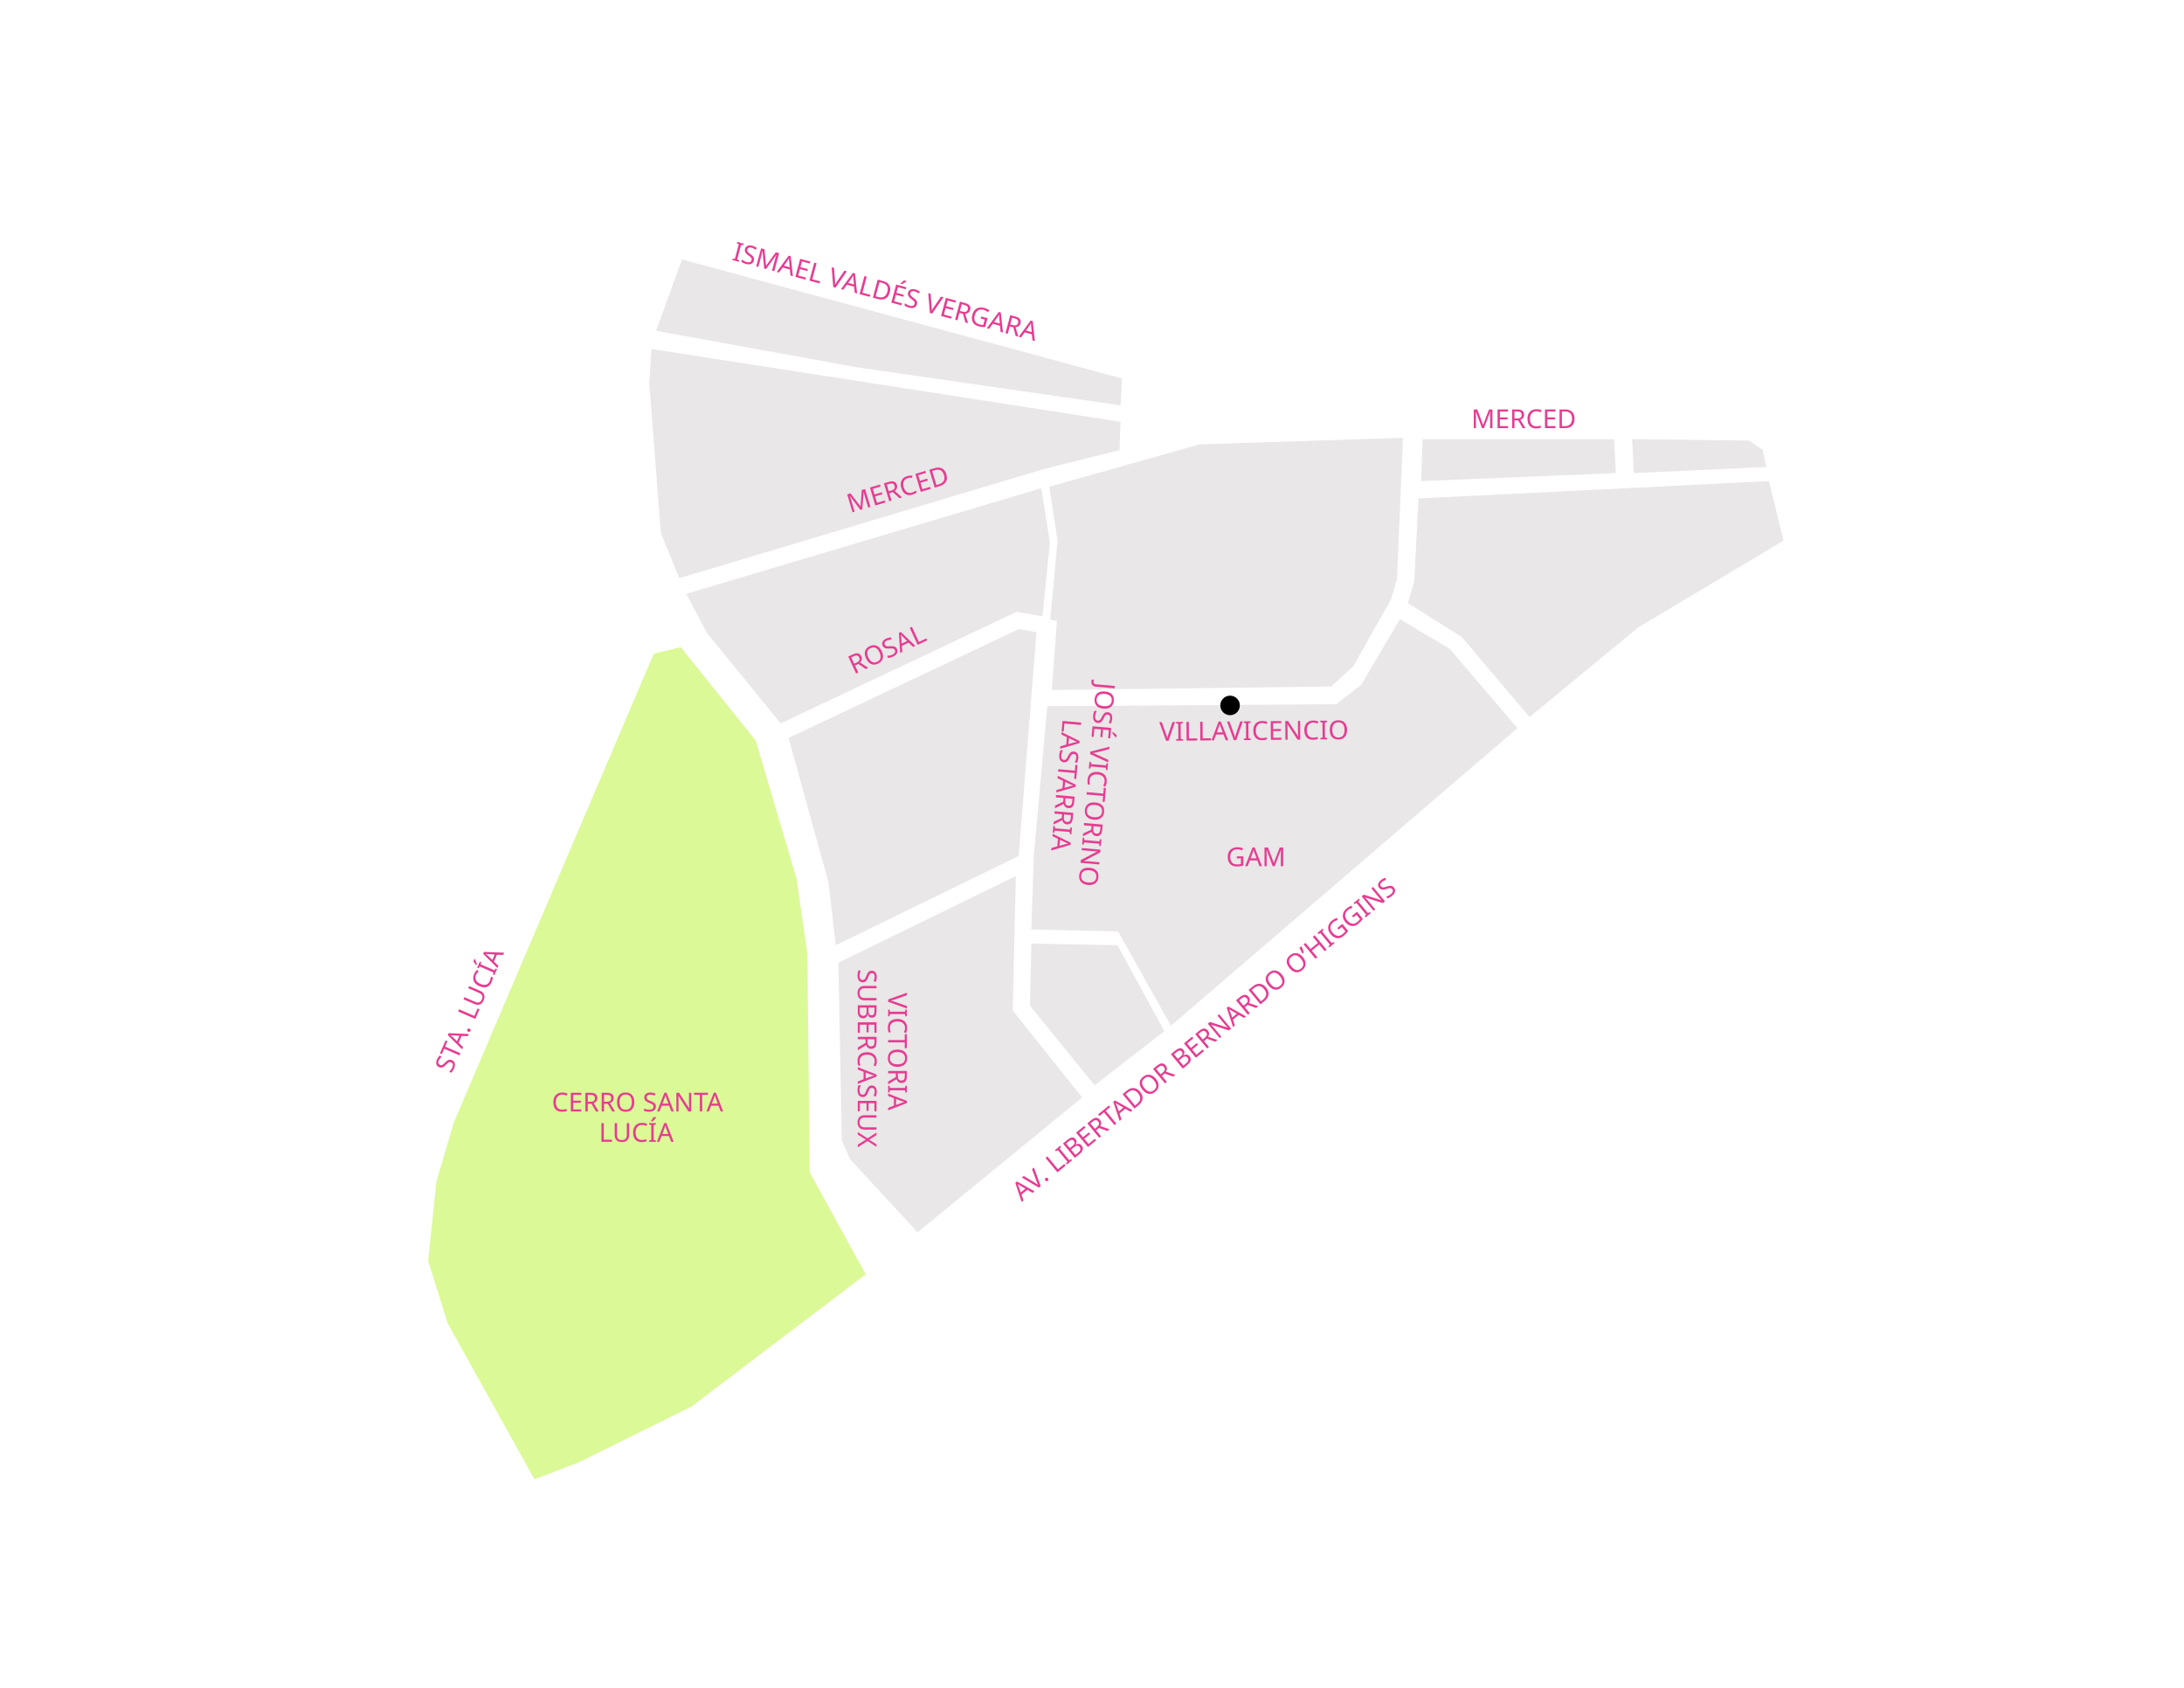
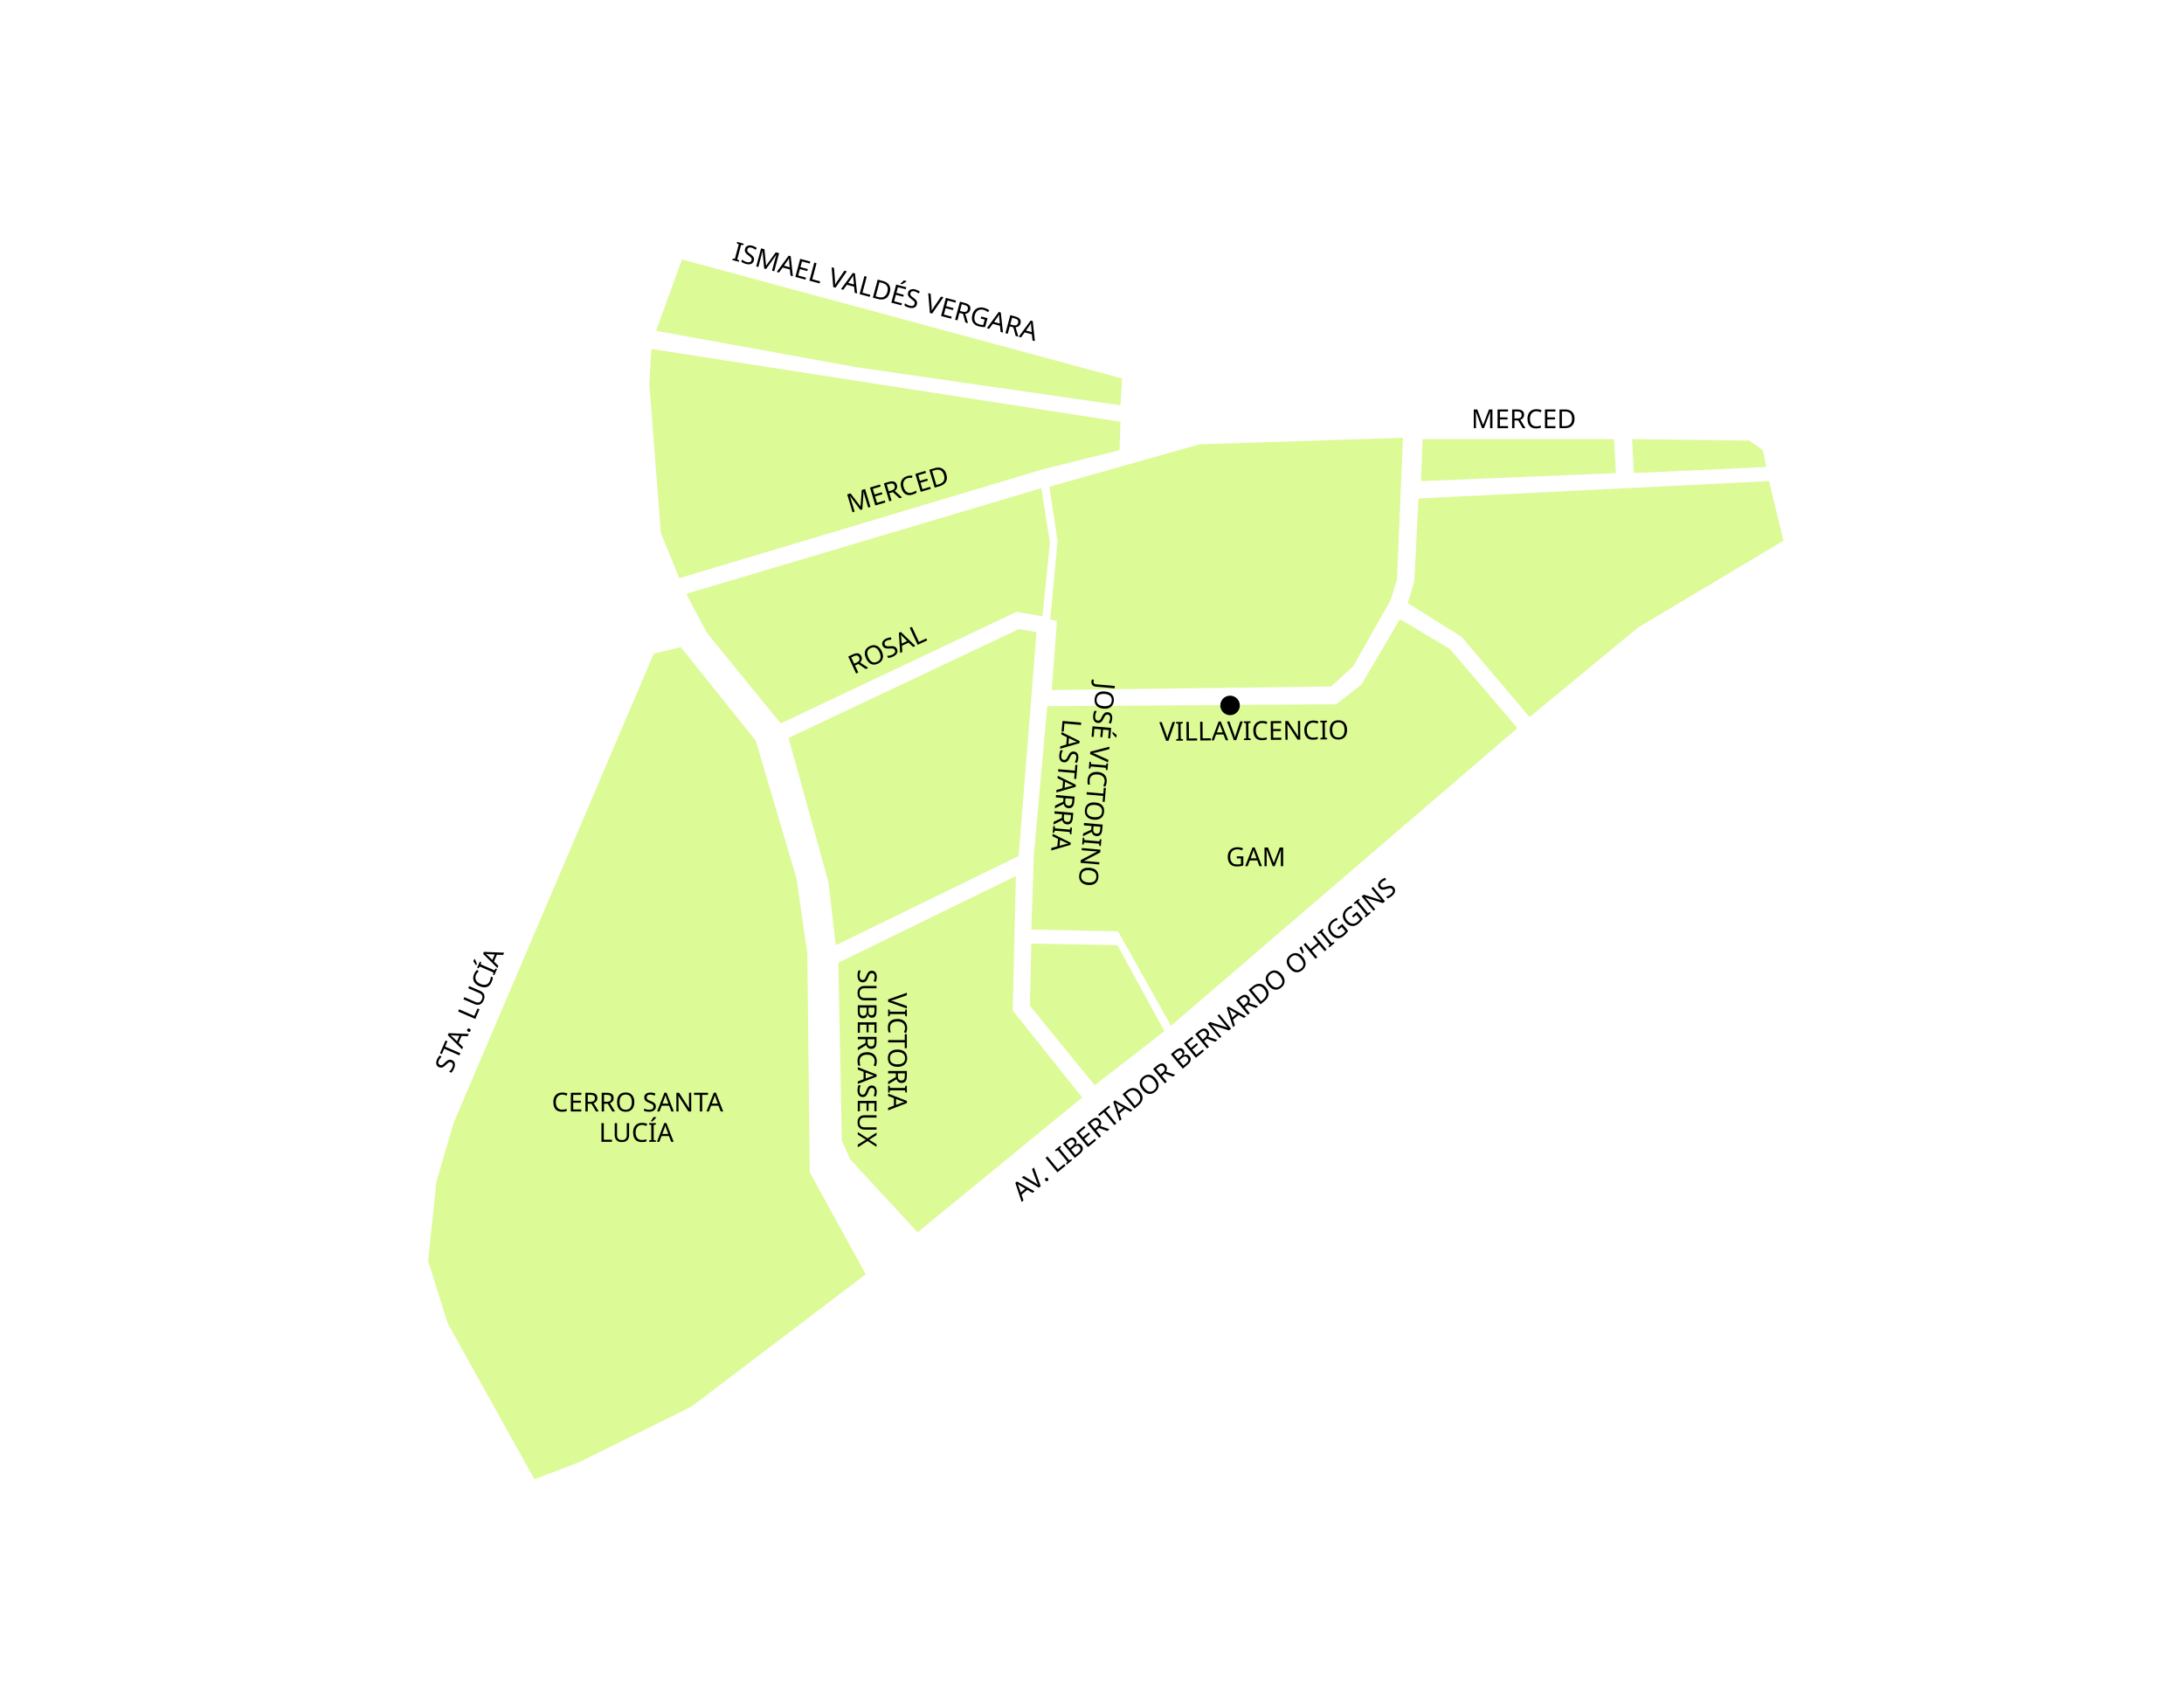
- <svg xmlns="http://www.w3.org/2000/svg" id="Capa_1" data-name="Capa 1" viewBox="0 0 792 612">
+ <svg xmlns="http://www.w3.org/2000/svg" id="Capa_1" version="1.1" viewBox="0 0 792 612">
  <defs>
    <style>
-       .cls-1 {
-         fill: #e9e7e7;
-       }
- 
-       .cls-2 {
-         fill: #e63c91;
+       .st0 {
        font-family: GeistMono-Regular, 'Geist Mono';
        font-size: 9.5px;
      }

-       .cls-3 {
-         fill: #dbf996;
+       .st0, .st1 {
+         isolation: isolate;
+       }
+ 
+       .st2 {
+         fill: #dcfa96;
      }
    </style>
  </defs>
  <g>
-     <polygon class="cls-1" points="247.32 94.09 237.92 119.94 310.75 133.18 406.35 146.96 406.87 137.23 247.32 94.09" />
-     <polygon class="cls-1" points="236.22 126.55 235.49 139.34 239.63 193.18 246.33 209.63 378.62 170.04 405.97 163.22 406.35 152.94 236.22 126.55" />
-     <polygon class="cls-1" points="248.86 215.32 256.33 229.44 283.09 262.31 368.65 221.84 378.02 223.47 380.74 196.71 377.61 177.02 248.86 215.32" />
-     <polygon class="cls-1" points="285.97 267.58 369.52 228.09 375.87 229.25 369.4 310.38 303.08 342.73 300.44 319.91 285.97 267.58" />
-     <polygon class="cls-1" points="304.02 349.08 368.39 317.64 367.24 366.4 392.43 397.94 332.76 446.81 308.32 420.38 305.29 413.57 304.02 349.08" />
-     <polygon class="cls-1" points="374.01 342.15 373.49 364.67 396.96 393.5 422.23 373.9 405.23 342.73 374.01 342.15" />
-     <polygon class="cls-1" points="424.64 371.92 405.44 337.69 374 337.04 374.91 310.2 379.79 256.06 484.54 255.36 493.69 248.26 507.66 224.51 525.73 235.28 550.27 264 424.64 371.92" />
-     <polygon class="cls-1" points="514.4 180.75 512.88 210.74 510.55 218.68 530.04 230.93 554.67 260 594 227.55 646.75 196.04 641.5 174.45 514.4 180.75" />
-     <polygon class="cls-3" points="246.86 234.65 237.09 237.01 164.54 407.06 158.27 428.45 155.25 457.19 162.38 479.88 193.81 536.38 209.91 530.22 250.75 510.02 313.95 462.05 293.64 425.1 292.77 345.81 288.88 318.69 274.07 268.57 246.86 234.65" />
-     <polygon class="cls-1" points="591.86 159.24 592.52 171.53 640.51 169.33 639.25 163.17 634.29 159.76 591.86 159.24" />
-     <polygon class="cls-1" points="585.31 159.24 585.98 171.53 515.32 174.45 515.89 159.24 585.31 159.24" />
-     <polygon class="cls-1" points="380.53 176.5 383.52 196.08 380.85 224.66 383.3 225.12 381.4 250.2 482.7 248.9 490.69 241.65 504.34 217.52 506.6 210.01 508.77 158.75 435 161.11 380.53 176.5" />
+     <polygon class="st2" points="247.32 94.09 237.92 119.94 310.75 133.18 406.35 146.96 406.87 137.23 247.32 94.09" />
+     <polygon class="st2" points="236.22 126.55 235.49 139.34 239.63 193.18 246.33 209.63 378.62 170.04 405.97 163.22 406.35 152.94 236.22 126.55" />
+     <polygon class="st2" points="248.86 215.32 256.33 229.44 283.09 262.31 368.65 221.84 378.02 223.47 380.74 196.71 377.61 177.02 248.86 215.32" />
+     <polygon class="st2" points="285.97 267.58 369.52 228.09 375.87 229.25 369.4 310.38 303.08 342.73 300.44 319.91 285.97 267.58" />
+     <polygon class="st2" points="304.02 349.08 368.39 317.64 367.24 366.4 392.43 397.94 332.76 446.81 308.32 420.38 305.29 413.57 304.02 349.08" />
+     <polygon class="st2" points="374.01 342.15 373.49 364.67 396.96 393.5 422.23 373.9 405.23 342.73 374.01 342.15" />
+     <polygon class="st2" points="424.64 371.92 405.44 337.69 374 337.04 374.91 310.2 379.79 256.06 484.54 255.36 493.69 248.26 507.66 224.51 525.73 235.28 550.27 264 424.64 371.92" />
+     <polygon class="st2" points="514.4 180.75 512.88 210.74 510.55 218.68 530.04 230.93 554.67 260 594 227.55 646.75 196.04 641.5 174.45 514.4 180.75" />
+     <polygon class="st2" points="246.86 234.65 237.09 237.01 164.54 407.06 158.27 428.45 155.25 457.19 162.38 479.88 193.81 536.38 209.91 530.22 250.75 510.02 313.95 462.05 293.64 425.1 292.77 345.81 288.88 318.69 274.07 268.57 246.86 234.65" />
+     <polygon class="st2" points="591.86 159.24 592.52 171.53 640.51 169.33 639.25 163.17 634.29 159.76 591.86 159.24" />
+     <polygon class="st2" points="585.31 159.24 585.98 171.53 515.32 174.45 515.89 159.24 585.31 159.24" />
+     <polygon class="st2" points="380.53 176.5 383.52 196.08 380.85 224.66 383.3 225.12 381.4 250.2 482.7 248.9 490.69 241.65 504.34 217.52 506.6 210.01 508.77 158.75 435 161.11 380.53 176.5" />
  </g>
  <g>
-     <text class="cls-2" transform="translate(265.2 94.18) rotate(15)">
-       <tspan x="0" y="0">ISMAEL VALDÉS VERGARA</tspan>
-     </text>
-     <text class="cls-2" transform="translate(308.29 186.02) rotate(-16.7)">
-       <tspan x="0" y="0">MERCED</tspan>
-     </text>
-     <text class="cls-2" transform="translate(309.63 244.6) rotate(-25)">
-       <tspan x="0" y="0">ROSAL</tspan>
-     </text>
-     <text class="cls-2" transform="translate(420.46 268.62) rotate(-.5)">
-       <tspan x="0" y="0">VILLAVICENCIO</tspan>
-     </text>
-     <text class="cls-2" transform="translate(200.08 403.02)">
-       <tspan x="0" y="0">CERRO SANTA</tspan>
-       <tspan x="17.1" y="11">LUCÍA</tspan>
-     </text>
-     <text class="cls-2" transform="translate(163.65 389.49) rotate(-66.5)">
-       <tspan x="0" y="0">STA. LUCÍA</tspan>
-     </text>
-     <text class="cls-2" transform="translate(533.53 155.25)">
-       <tspan x="0" y="0">MERCED</tspan>
-     </text>
-     <text class="cls-2" transform="translate(370.49 435.82) rotate(-39.6)">
-       <tspan x="0" y="0">AV. LIBERTADOR BERNARDO O’HIGGINS</tspan>
-     </text>
-     <text class="cls-2" transform="translate(322.07 359.97) rotate(90)">
-       <tspan x="0" y="0">VICTORIA</tspan>
-       <tspan x="-8.55" y="11">SUBERCASEUX</tspan>
-     </text>
-     <text class="cls-2" transform="translate(397.59 247.26) rotate(95)">
-       <tspan x="0" y="0">JOSÉ VICTORINO</tspan>
-       <tspan x="14.25" y="11">LASTARRIA</tspan>
-     </text>
-     <text class="cls-2" transform="translate(444.65 314.08)">
-       <tspan x="0" y="0">GAM</tspan>
-     </text>
+     <g class="st1">
+       <text class="st0" transform="translate(265.2 94.18) rotate(15)">
+         <tspan x="0" y="0">ISMAEL VALDÉS VERGARA</tspan>
+       </text>
+     </g>
+     <g class="st1">
+       <text class="st0" transform="translate(308.29 186.02) rotate(-16.7)">
+         <tspan x="0" y="0">MERCED</tspan>
+       </text>
+     </g>
+     <g class="st1">
+       <text class="st0" transform="translate(309.63 244.6) rotate(-25)">
+         <tspan x="0" y="0">ROSAL</tspan>
+       </text>
+     </g>
+     <g class="st1">
+       <text class="st0" transform="translate(420.46 268.62) rotate(-.5)">
+         <tspan x="0" y="0">VILLAVICENCIO</tspan>
+       </text>
+     </g>
+     <g class="st1">
+       <text class="st0" transform="translate(200.08 403.02)">
+         <tspan x="0" y="0">CERRO SANTA</tspan>
+       </text>
+       <text class="st0" transform="translate(217.18 414.02)">
+         <tspan x="0" y="0">LUCÍA</tspan>
+       </text>
+     </g>
+     <g class="st1">
+       <text class="st0" transform="translate(163.65 389.49) rotate(-66.5)">
+         <tspan x="0" y="0">STA. LUCÍA</tspan>
+       </text>
+     </g>
+     <g class="st1">
+       <text class="st0" transform="translate(533.53 155.25)">
+         <tspan x="0" y="0">MERCED</tspan>
+       </text>
+     </g>
+     <g class="st1">
+       <text class="st0" transform="translate(370.49 435.82) rotate(-39.6)">
+         <tspan x="0" y="0">AV. LIBERTADOR BERNARDO O’HIGGINS</tspan>
+       </text>
+     </g>
+     <g class="st1">
+       <text class="st0" transform="translate(322.07 359.97) rotate(90)">
+         <tspan x="0" y="0">VICTORIA</tspan>
+       </text>
+       <text class="st0" transform="translate(311.07 351.42) rotate(90)">
+         <tspan x="0" y="0">SUBERCASEUX</tspan>
+       </text>
+     </g>
+     <g class="st1">
+       <text class="st0" transform="translate(397.59 247.26) rotate(95)">
+         <tspan x="0" y="0">JOSÉ VICTORINO</tspan>
+       </text>
+       <text class="st0" transform="translate(385.39 260.5) rotate(95)">
+         <tspan x="0" y="0">LASTARRIA</tspan>
+       </text>
+     </g>
+     <g class="st1">
+       <text class="st0" transform="translate(444.65 314.08)">
+         <tspan x="0" y="0">GAM</tspan>
+       </text>
+     </g>
  </g>
  <circle cx="446.07" cy="255.78" r="3.54" />
</svg>
